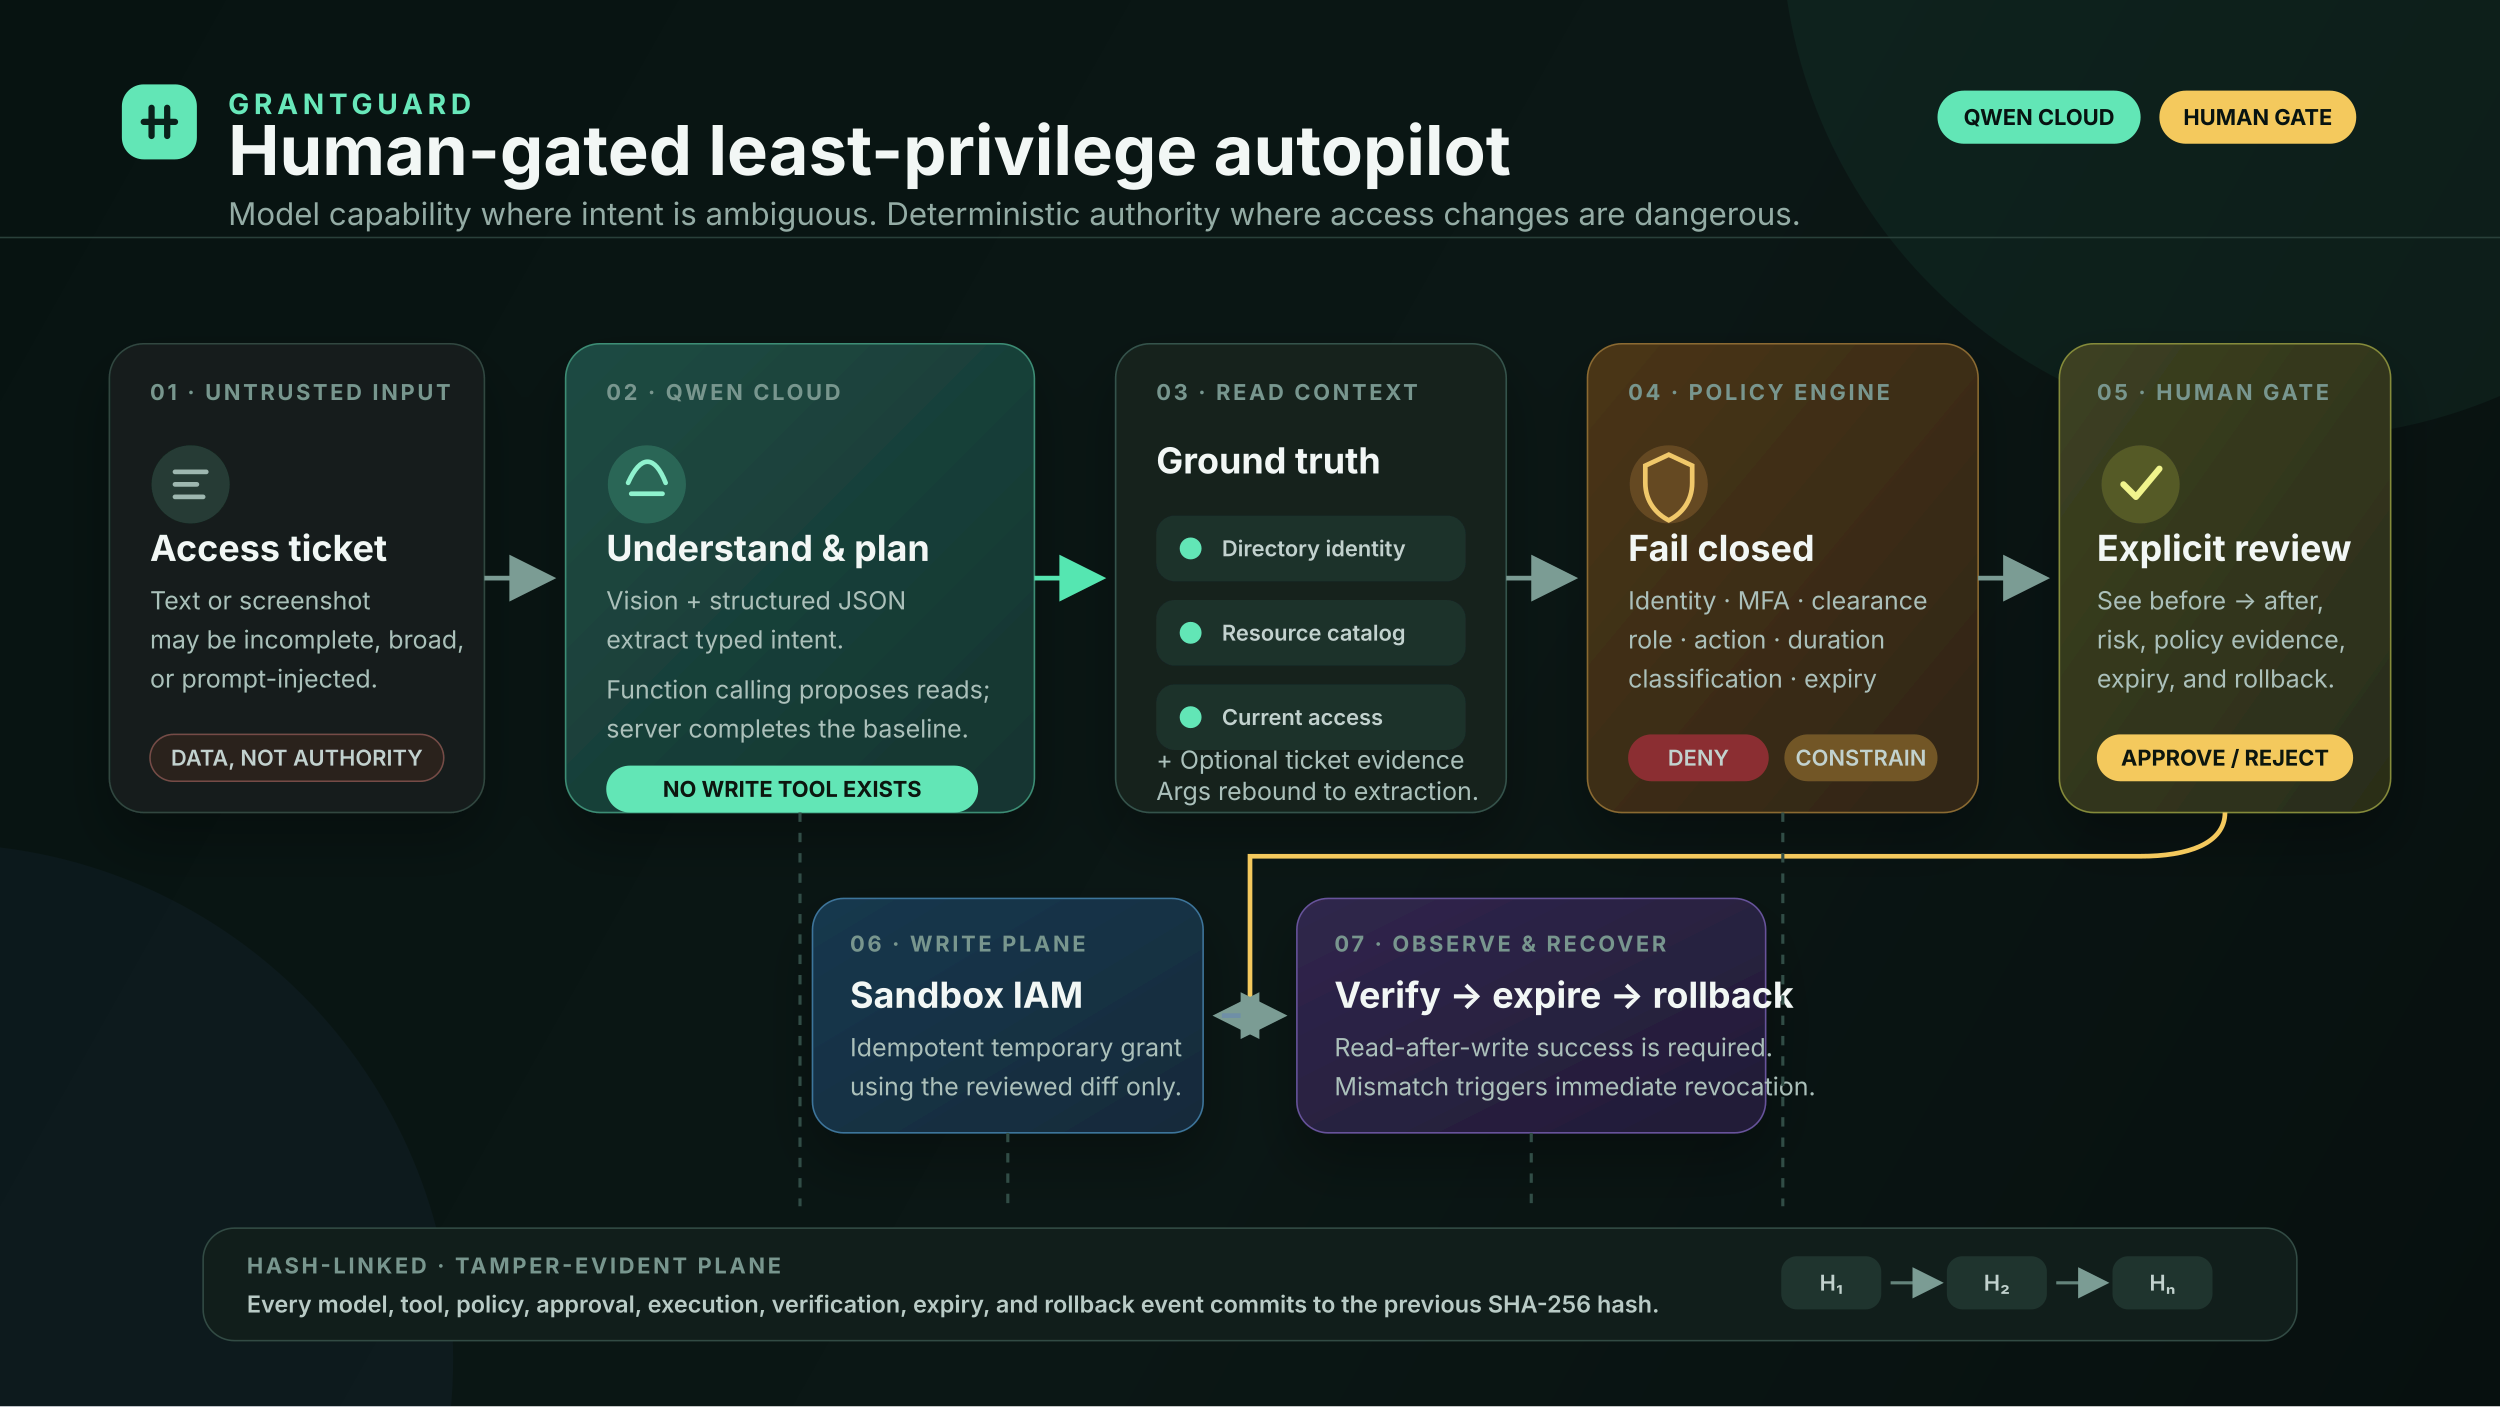
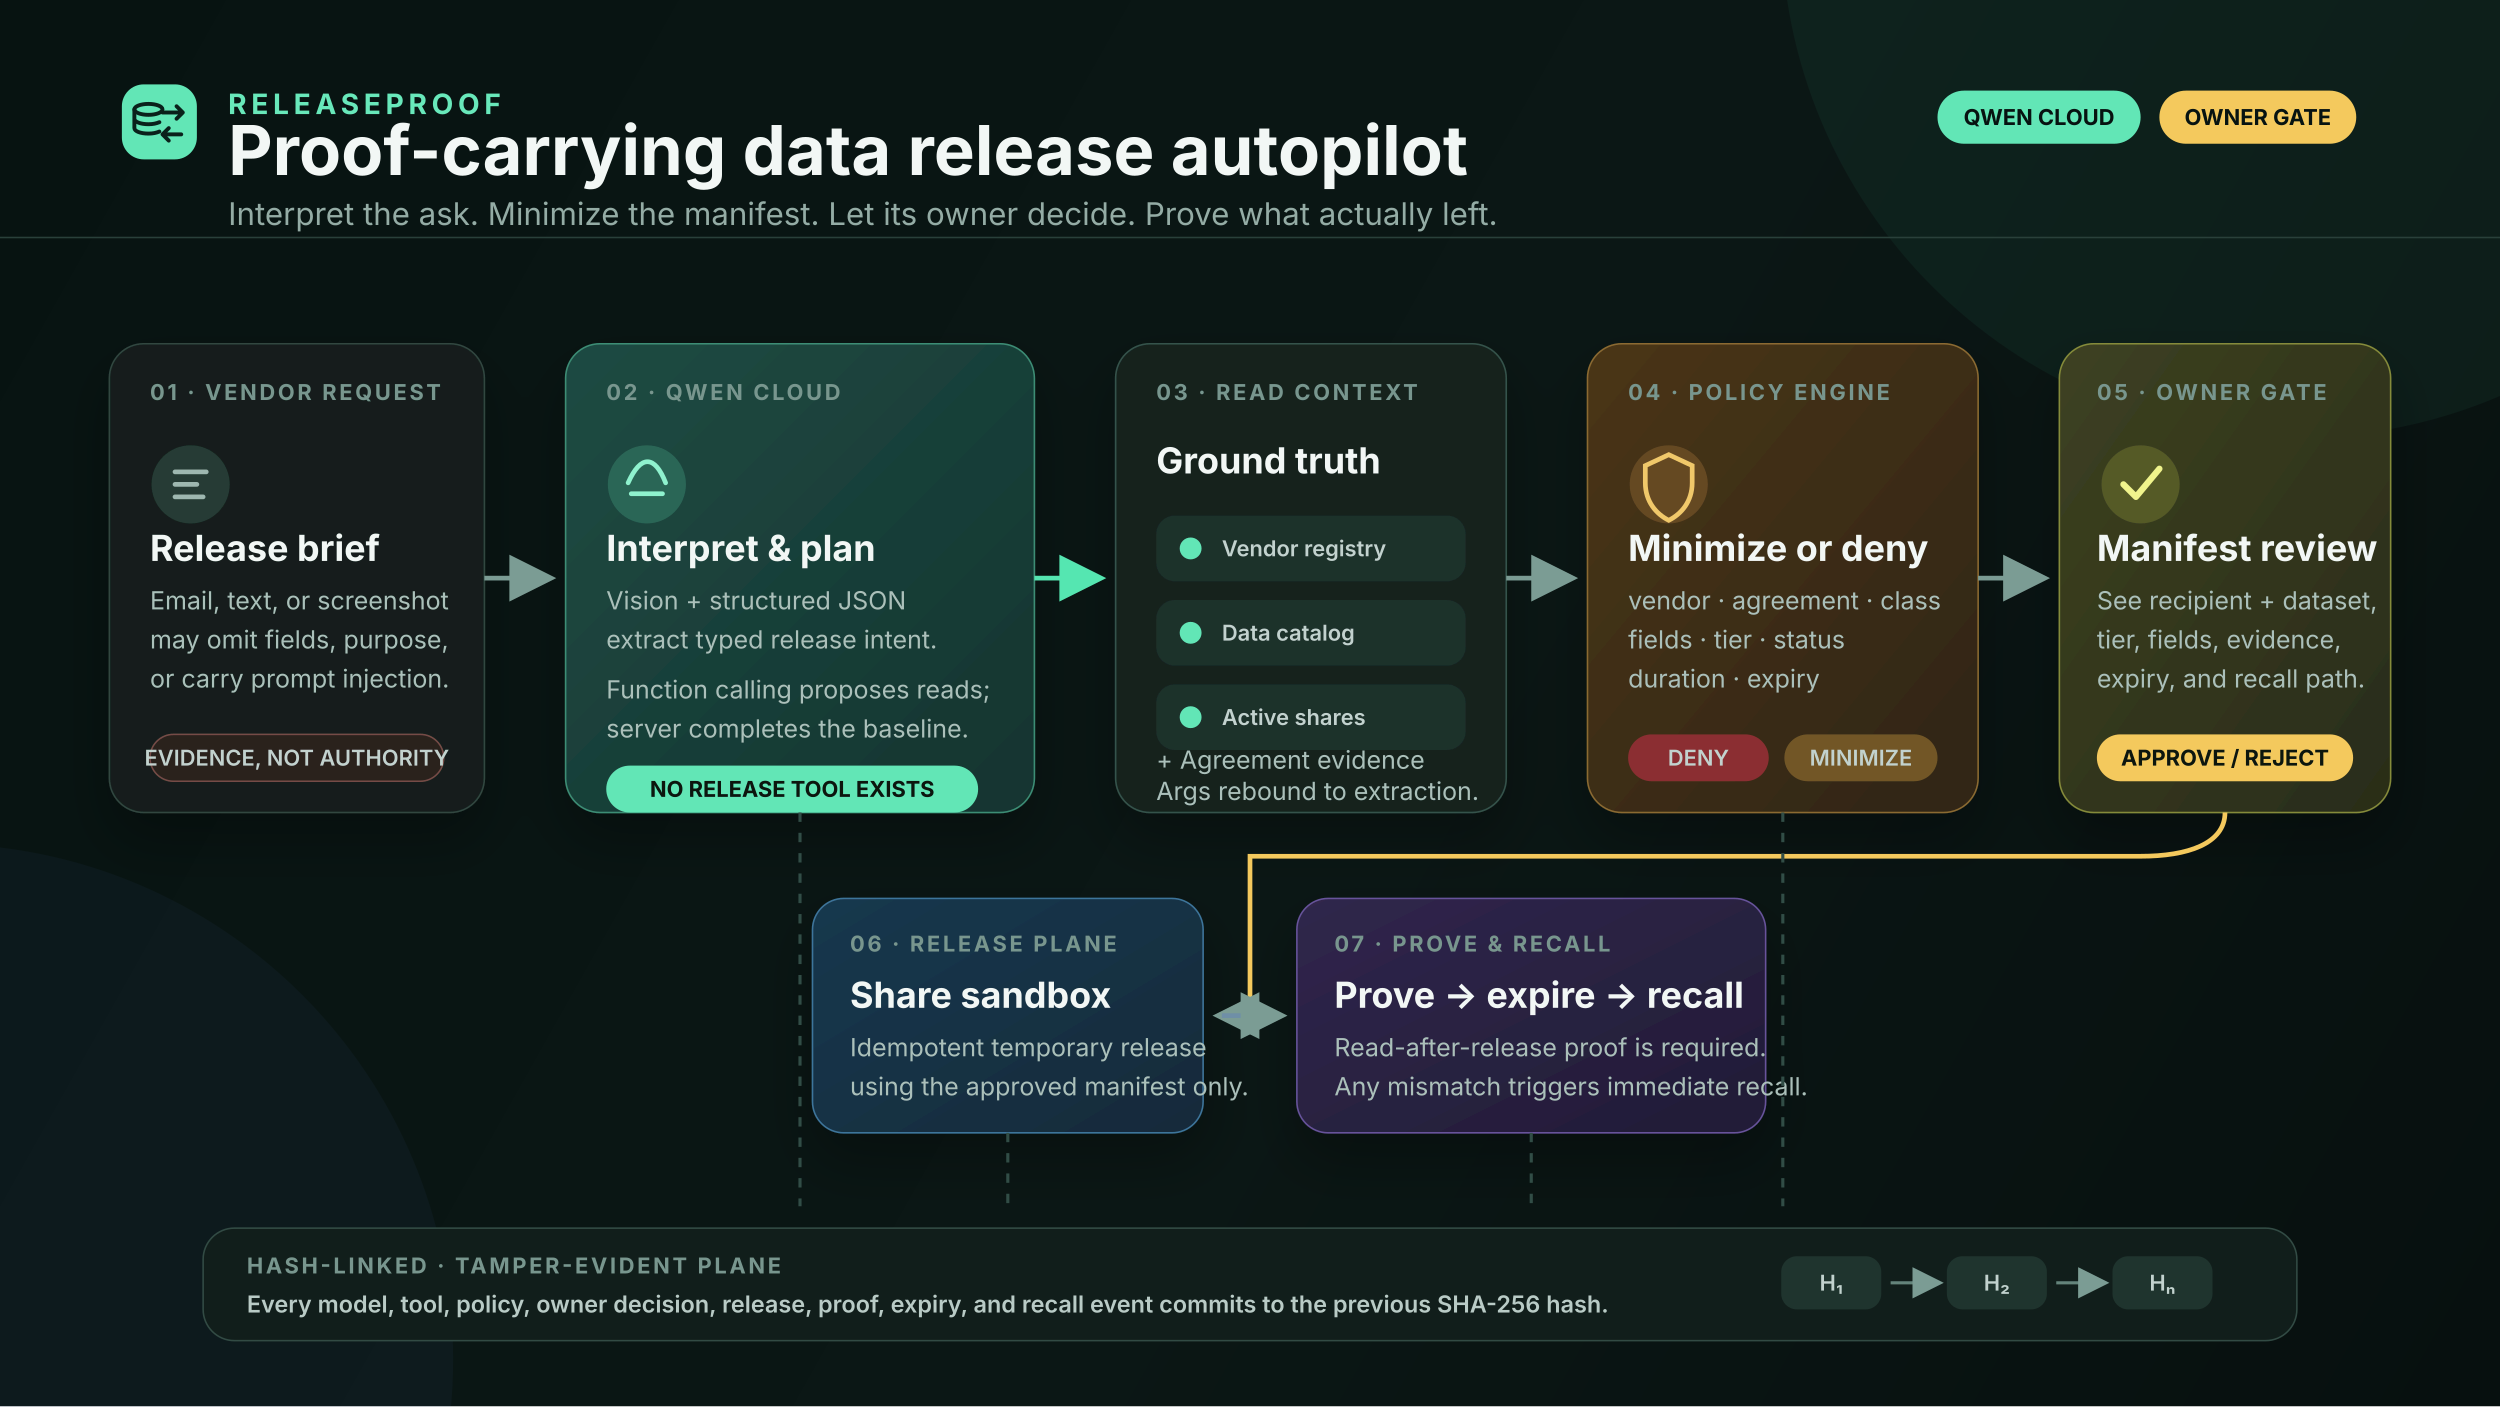
<svg xmlns="http://www.w3.org/2000/svg" width="1600" height="900" viewBox="0 0 1600 900" role="img" aria-labelledby="title description">
  <defs>
    <linearGradient id="background" x1="0" y1="0" x2="1600" y2="900" gradientUnits="userSpaceOnUse">
      <stop stop-color="#071311" />
      <stop offset="0.55" stop-color="#0b1715" />
      <stop offset="1" stop-color="#07100f" />
    </linearGradient>
    <linearGradient id="qwen" x1="0" y1="0" x2="1" y2="1">
      <stop stop-color="#1e4b43" />
      <stop offset="1" stop-color="#14342f" />
    </linearGradient>
    <linearGradient id="policy" x1="0" y1="0" x2="1" y2="1">
      <stop stop-color="#4a3518" />
      <stop offset="1" stop-color="#2f2515" />
    </linearGradient>
    <linearGradient id="approval" x1="0" y1="0" x2="1" y2="1">
      <stop stop-color="#3d4121" />
      <stop offset="1" stop-color="#292c19" />
    </linearGradient>
    <linearGradient id="execute" x1="0" y1="0" x2="1" y2="1">
      <stop stop-color="#19384e" />
      <stop offset="1" stop-color="#132a3a" />
    </linearGradient>
    <linearGradient id="verify" x1="0" y1="0" x2="1" y2="1">
      <stop stop-color="#30264c" />
      <stop offset="1" stop-color="#211c36" />
    </linearGradient>
    <filter id="shadow" x="-20%" y="-20%" width="140%" height="150%">
      <feDropShadow dx="0" dy="18" stdDeviation="18" flood-color="#000" flood-opacity="0.28" />
    </filter>
    <marker id="arrow" markerWidth="10" markerHeight="10" refX="8" refY="5" orient="auto" markerUnits="strokeWidth">
      <path d="M0,0 L10,5 L0,10 z" fill="#7b9c94" />
    </marker>
    <marker id="arrowTeal" markerWidth="10" markerHeight="10" refX="8" refY="5" orient="auto" markerUnits="strokeWidth">
      <path d="M0,0 L10,5 L0,10 z" fill="#55e6b1" />
    </marker>
    <style>
      .eyebrow { font: 700 18px Inter, Segoe UI, sans-serif; letter-spacing: 3px; text-transform: uppercase; fill: #68e8ba; }
      .title { font: 700 44px Inter, Segoe UI, sans-serif; fill: #f2f7f5; }
      .subtitle { font: 400 20px Inter, Segoe UI, sans-serif; fill: #94aca5; }
      .cardTitle { font: 700 23px Inter, Segoe UI, sans-serif; fill: #f2f7f5; }
      .cardBody { font: 400 16px Inter, Segoe UI, sans-serif; fill: #abc0ba; }
      .step { font: 700 14px Inter, Segoe UI, sans-serif; letter-spacing: 1.7px; fill: #78968e; }
      .pill { font: 700 14px Inter, Segoe UI, sans-serif; fill: #071311; }
      .mini { font: 600 14px Inter, Segoe UI, sans-serif; fill: #c2d2ce; }
      .audit { font: 600 15px Inter, Segoe UI, sans-serif; fill: #b9cbc6; }
    </style>
  </defs>
  <rect width="1600" height="900" fill="url(#background)" />
  <circle cx="1470" cy="-50" r="330" fill="#42dba7" opacity="0.055" />
  <circle cx="-40" cy="870" r="330" fill="#5e8cff" opacity="0.045" />
  <path d="M0 152H1600" stroke="#29403a" stroke-width="1" />
  <g transform="translate(78 54)">
    <rect width="48" height="48" rx="14" fill="#62e6b6" />
-     <path d="M14 24h20M19 15v18M29 15v18" stroke="#0a211b" stroke-width="4" stroke-linecap="round" />
-     <text x="68" y="19" class="eyebrow">GRANTGUARD</text>
-     <text x="68" y="58" class="title">Human-gated least-privilege autopilot</text>
-     <text x="68" y="90" class="subtitle">Model capability where intent is ambiguous. Deterministic authority where access changes are dangerous.</text>
+     <ellipse cx="17" cy="16" rx="9" ry="3.5" fill="none" stroke="#0a211b" stroke-width="2.5" />
+     <path d="M8 16v12c0 2 4 3.5 9 3.5 3 0 5-.5 7-1.3M8 22c0 2 4 3.5 9 3.5 3 0 5-.5 7-1.3M26 18h13l-4-4m4 4-4 4M38 32H26l4-4m-4 4 4 4" fill="none" stroke="#0a211b" stroke-width="2.5" stroke-linecap="round" stroke-linejoin="round" />
+     <text x="68" y="19" class="eyebrow">RELEASEPROOF</text>
+     <text x="68" y="58" class="title">Proof-carrying data release autopilot</text>
+     <text x="68" y="90" class="subtitle">Interpret the ask. Minimize the manifest. Let its owner decide. Prove what actually left.</text>
  </g>
  <g transform="translate(1240 58)">
    <rect width="130" height="34" rx="17" fill="#62e6b6" />
    <text x="65" y="22" text-anchor="middle" class="pill">QWEN CLOUD</text>
    <rect x="142" width="126" height="34" rx="17" fill="#f4c95d" />
-     <text x="205" y="22" text-anchor="middle" class="pill">HUMAN GATE</text>
+     <text x="205" y="22" text-anchor="middle" class="pill">OWNER GATE</text>
  </g>
  <g filter="url(#shadow)">
    <g transform="translate(70 220)">
      <rect width="240" height="300" rx="22" fill="#121f1c" stroke="#314640" />
-       <text x="26" y="36" class="step">01 · UNTRUSTED INPUT</text>
+       <text x="26" y="36" class="step">01 · VENDOR REQUEST</text>
      <circle cx="52" cy="90" r="25" fill="#263b35" />
      <path d="M42 82h20M42 90h14M42 98h18" stroke="#9eb7b0" stroke-width="3" stroke-linecap="round" />
-       <text x="26" y="139" class="cardTitle">Access ticket</text>
-       <text x="26" y="170" class="cardBody">Text or screenshot</text>
-       <text x="26" y="195" class="cardBody">may be incomplete, broad,</text>
-       <text x="26" y="220" class="cardBody">or prompt-injected.</text>
+       <text x="26" y="139" class="cardTitle">Release brief</text>
+       <text x="26" y="170" class="cardBody">Email, text, or screenshot</text>
+       <text x="26" y="195" class="cardBody">may omit fields, purpose,</text>
+       <text x="26" y="220" class="cardBody">or carry prompt injection.</text>
      <rect x="26" y="250" width="188" height="30" rx="15" fill="#2a201e" stroke="#764c46" />
-       <text x="120" y="270" text-anchor="middle" class="mini" fill="#ef9e90">DATA, NOT AUTHORITY</text>
+       <text x="120" y="270" text-anchor="middle" class="mini" fill="#ef9e90">EVIDENCE, NOT AUTHORITY</text>
    </g>
    <g transform="translate(362 220)">
      <rect width="300" height="300" rx="22" fill="url(#qwen)" stroke="#3c8d75" />
      <text x="26" y="36" class="step" fill="#80efc7">02 · QWEN CLOUD</text>
      <circle cx="52" cy="90" r="25" fill="#2b6656" />
      <path d="M40 89c8-18 17-18 24 0M42 96h20" stroke="#8ff2ce" stroke-width="3" fill="none" stroke-linecap="round" />
-       <text x="26" y="139" class="cardTitle">Understand &amp; plan</text>
+       <text x="26" y="139" class="cardTitle">Interpret &amp; plan</text>
      <text x="26" y="170" class="cardBody">Vision + structured JSON</text>
-       <text x="26" y="195" class="cardBody">extract typed intent.</text>
+       <text x="26" y="195" class="cardBody">extract typed release intent.</text>
      <text x="26" y="227" class="cardBody">Function calling proposes reads;</text>
      <text x="26" y="252" class="cardBody">server completes the baseline.</text>
      <rect x="26" y="270" width="238" height="30" rx="15" fill="#62e6b6" />
-       <text x="145" y="290" text-anchor="middle" class="pill">NO WRITE TOOL EXISTS</text>
+       <text x="145" y="290" text-anchor="middle" class="pill">NO RELEASE TOOL EXISTS</text>
    </g>
    <g transform="translate(714 220)">
      <rect width="250" height="300" rx="22" fill="#14231f" stroke="#36534b" />
      <text x="26" y="36" class="step">03 · READ CONTEXT</text>
      <text x="26" y="83" class="cardTitle">Ground truth</text>
      <g transform="translate(26 110)">
        <rect width="198" height="42" rx="12" fill="#1d302b" />
        <circle cx="22" cy="21" r="7" fill="#62e6b6" />
-         <text x="42" y="26" class="mini">Directory identity</text>
+         <text x="42" y="26" class="mini">Vendor registry</text>
        <rect y="54" width="198" height="42" rx="12" fill="#1d302b" />
        <circle cx="22" cy="75" r="7" fill="#62e6b6" />
-         <text x="42" y="80" class="mini">Resource catalog</text>
+         <text x="42" y="80" class="mini">Data catalog</text>
        <rect y="108" width="198" height="42" rx="12" fill="#1d302b" />
        <circle cx="22" cy="129" r="7" fill="#62e6b6" />
-         <text x="42" y="134" class="mini">Current access</text>
+         <text x="42" y="134" class="mini">Active shares</text>
      </g>
-       <text x="26" y="272" class="cardBody">+ Optional ticket evidence</text>
+       <text x="26" y="272" class="cardBody">+ Agreement evidence</text>
      <text x="26" y="292" class="cardBody">Args rebound to extraction.</text>
    </g>
    <g transform="translate(1016 220)">
      <rect width="250" height="300" rx="22" fill="url(#policy)" stroke="#8b6a31" />
      <text x="26" y="36" class="step" fill="#e6bf68">04 · POLICY ENGINE</text>
      <circle cx="52" cy="90" r="25" fill="#654923" />
      <path d="M52 71l15 7v11c0 12-7 20-15 24-8-4-15-12-15-24V78z" fill="none" stroke="#f0c86b" stroke-width="3" />
-       <text x="26" y="139" class="cardTitle">Fail closed</text>
-       <text x="26" y="170" class="cardBody">Identity · MFA · clearance</text>
-       <text x="26" y="195" class="cardBody">role · action · duration</text>
-       <text x="26" y="220" class="cardBody">classification · expiry</text>
+       <text x="26" y="139" class="cardTitle">Minimize or deny</text>
+       <text x="26" y="170" class="cardBody">vendor · agreement · class</text>
+       <text x="26" y="195" class="cardBody">fields · tier · status</text>
+       <text x="26" y="220" class="cardBody">duration · expiry</text>
      <rect x="26" y="250" width="90" height="30" rx="15" fill="#8b2f31" />
      <text x="71" y="270" text-anchor="middle" class="mini">DENY</text>
      <rect x="126" y="250" width="98" height="30" rx="15" fill="#725728" />
-       <text x="175" y="270" text-anchor="middle" class="mini">CONSTRAIN</text>
+       <text x="175" y="270" text-anchor="middle" class="mini">MINIMIZE</text>
    </g>
    <g transform="translate(1318 220)">
      <rect width="212" height="300" rx="22" fill="url(#approval)" stroke="#858b3a" />
-       <text x="24" y="36" class="step" fill="#e3e87b">05 · HUMAN GATE</text>
+       <text x="24" y="36" class="step" fill="#e3e87b">05 · OWNER GATE</text>
      <circle cx="52" cy="90" r="25" fill="#555a28" />
      <path d="M41 90l8 8 15-18" fill="none" stroke="#f0f48c" stroke-width="4" stroke-linecap="round" stroke-linejoin="round" />
-       <text x="24" y="139" class="cardTitle">Explicit review</text>
-       <text x="24" y="170" class="cardBody">See before → after,</text>
-       <text x="24" y="195" class="cardBody">risk, policy evidence,</text>
-       <text x="24" y="220" class="cardBody">expiry, and rollback.</text>
+       <text x="24" y="139" class="cardTitle">Manifest review</text>
+       <text x="24" y="170" class="cardBody">See recipient + dataset,</text>
+       <text x="24" y="195" class="cardBody">tier, fields, evidence,</text>
+       <text x="24" y="220" class="cardBody">expiry, and recall path.</text>
      <rect x="24" y="250" width="164" height="30" rx="15" fill="#f4c95d" />
      <text x="106" y="270" text-anchor="middle" class="pill">APPROVE / REJECT</text>
    </g>
  </g>
  <path d="M310 370H350" stroke="#7b9c94" stroke-width="3" marker-end="url(#arrow)" />
  <path d="M662 370H702" stroke="#55e6b1" stroke-width="3" marker-end="url(#arrowTeal)" />
  <path d="M964 370H1004" stroke="#7b9c94" stroke-width="3" marker-end="url(#arrow)" />
  <path d="M1266 370H1306" stroke="#7b9c94" stroke-width="3" marker-end="url(#arrow)" />
  <g transform="translate(520 575)" filter="url(#shadow)">
    <rect width="250" height="150" rx="20" fill="url(#execute)" stroke="#3e759b" />
-     <text x="24" y="34" class="step" fill="#82c9f2">06 · WRITE PLANE</text>
-     <text x="24" y="70" class="cardTitle">Sandbox IAM</text>
-     <text x="24" y="101" class="cardBody">Idempotent temporary grant</text>
-     <text x="24" y="126" class="cardBody">using the reviewed diff only.</text>
+     <text x="24" y="34" class="step" fill="#82c9f2">06 · RELEASE PLANE</text>
+     <text x="24" y="70" class="cardTitle">Share sandbox</text>
+     <text x="24" y="101" class="cardBody">Idempotent temporary release</text>
+     <text x="24" y="126" class="cardBody">using the approved manifest only.</text>
  </g>
  <g transform="translate(830 575)" filter="url(#shadow)">
    <rect width="300" height="150" rx="20" fill="url(#verify)" stroke="#67539b" />
-     <text x="24" y="34" class="step" fill="#bcabf2">07 · OBSERVE &amp; RECOVER</text>
-     <text x="24" y="70" class="cardTitle">Verify → expire → rollback</text>
-     <text x="24" y="101" class="cardBody">Read-after-write success is required.</text>
-     <text x="24" y="126" class="cardBody">Mismatch triggers immediate revocation.</text>
+     <text x="24" y="34" class="step" fill="#bcabf2">07 · PROVE &amp; RECALL</text>
+     <text x="24" y="70" class="cardTitle">Prove → expire → recall</text>
+     <text x="24" y="101" class="cardBody">Read-after-release proof is required.</text>
+     <text x="24" y="126" class="cardBody">Any mismatch triggers immediate recall.</text>
  </g>
  <path d="M1424 520C1424 540 1400 548 1370 548H800V650H782" fill="none" stroke="#f4c95d" stroke-width="3" marker-end="url(#arrow)" />
  <path d="M782 650H818" stroke="#6f8fa7" stroke-width="3" marker-end="url(#arrow)" />
  <g transform="translate(130 786)">
    <rect width="1340" height="72" rx="20" fill="#111e1b" stroke="#324b44" />
    <text x="28" y="29" class="step">HASH-LINKED · TAMPER-EVIDENT PLANE</text>
-     <text x="28" y="54" class="audit">Every model, tool, policy, approval, execution, verification, expiry, and rollback event commits to the previous SHA-256 hash.</text>
+     <text x="28" y="54" class="audit">Every model, tool, policy, owner decision, release, proof, expiry, and recall event commits to the previous SHA-256 hash.</text>
    <g transform="translate(1010 18)">
      <rect width="64" height="34" rx="10" fill="#1f342e" />
      <text x="32" y="22" text-anchor="middle" class="mini">H₁</text>
      <path d="M70 17h30" stroke="#64847b" stroke-width="2" marker-end="url(#arrow)" />
      <rect x="106" width="64" height="34" rx="10" fill="#1f342e" />
      <text x="138" y="22" text-anchor="middle" class="mini">H₂</text>
      <path d="M176 17h30" stroke="#64847b" stroke-width="2" marker-end="url(#arrow)" />
      <rect x="212" width="64" height="34" rx="10" fill="#1f342e" />
      <text x="244" y="22" text-anchor="middle" class="mini">Hₙ</text>
    </g>
  </g>
  <path d="M645 725V772M980 725V772M1141 520V772M512 520V772" stroke="#314d46" stroke-width="2" stroke-dasharray="6 7" />
</svg>
